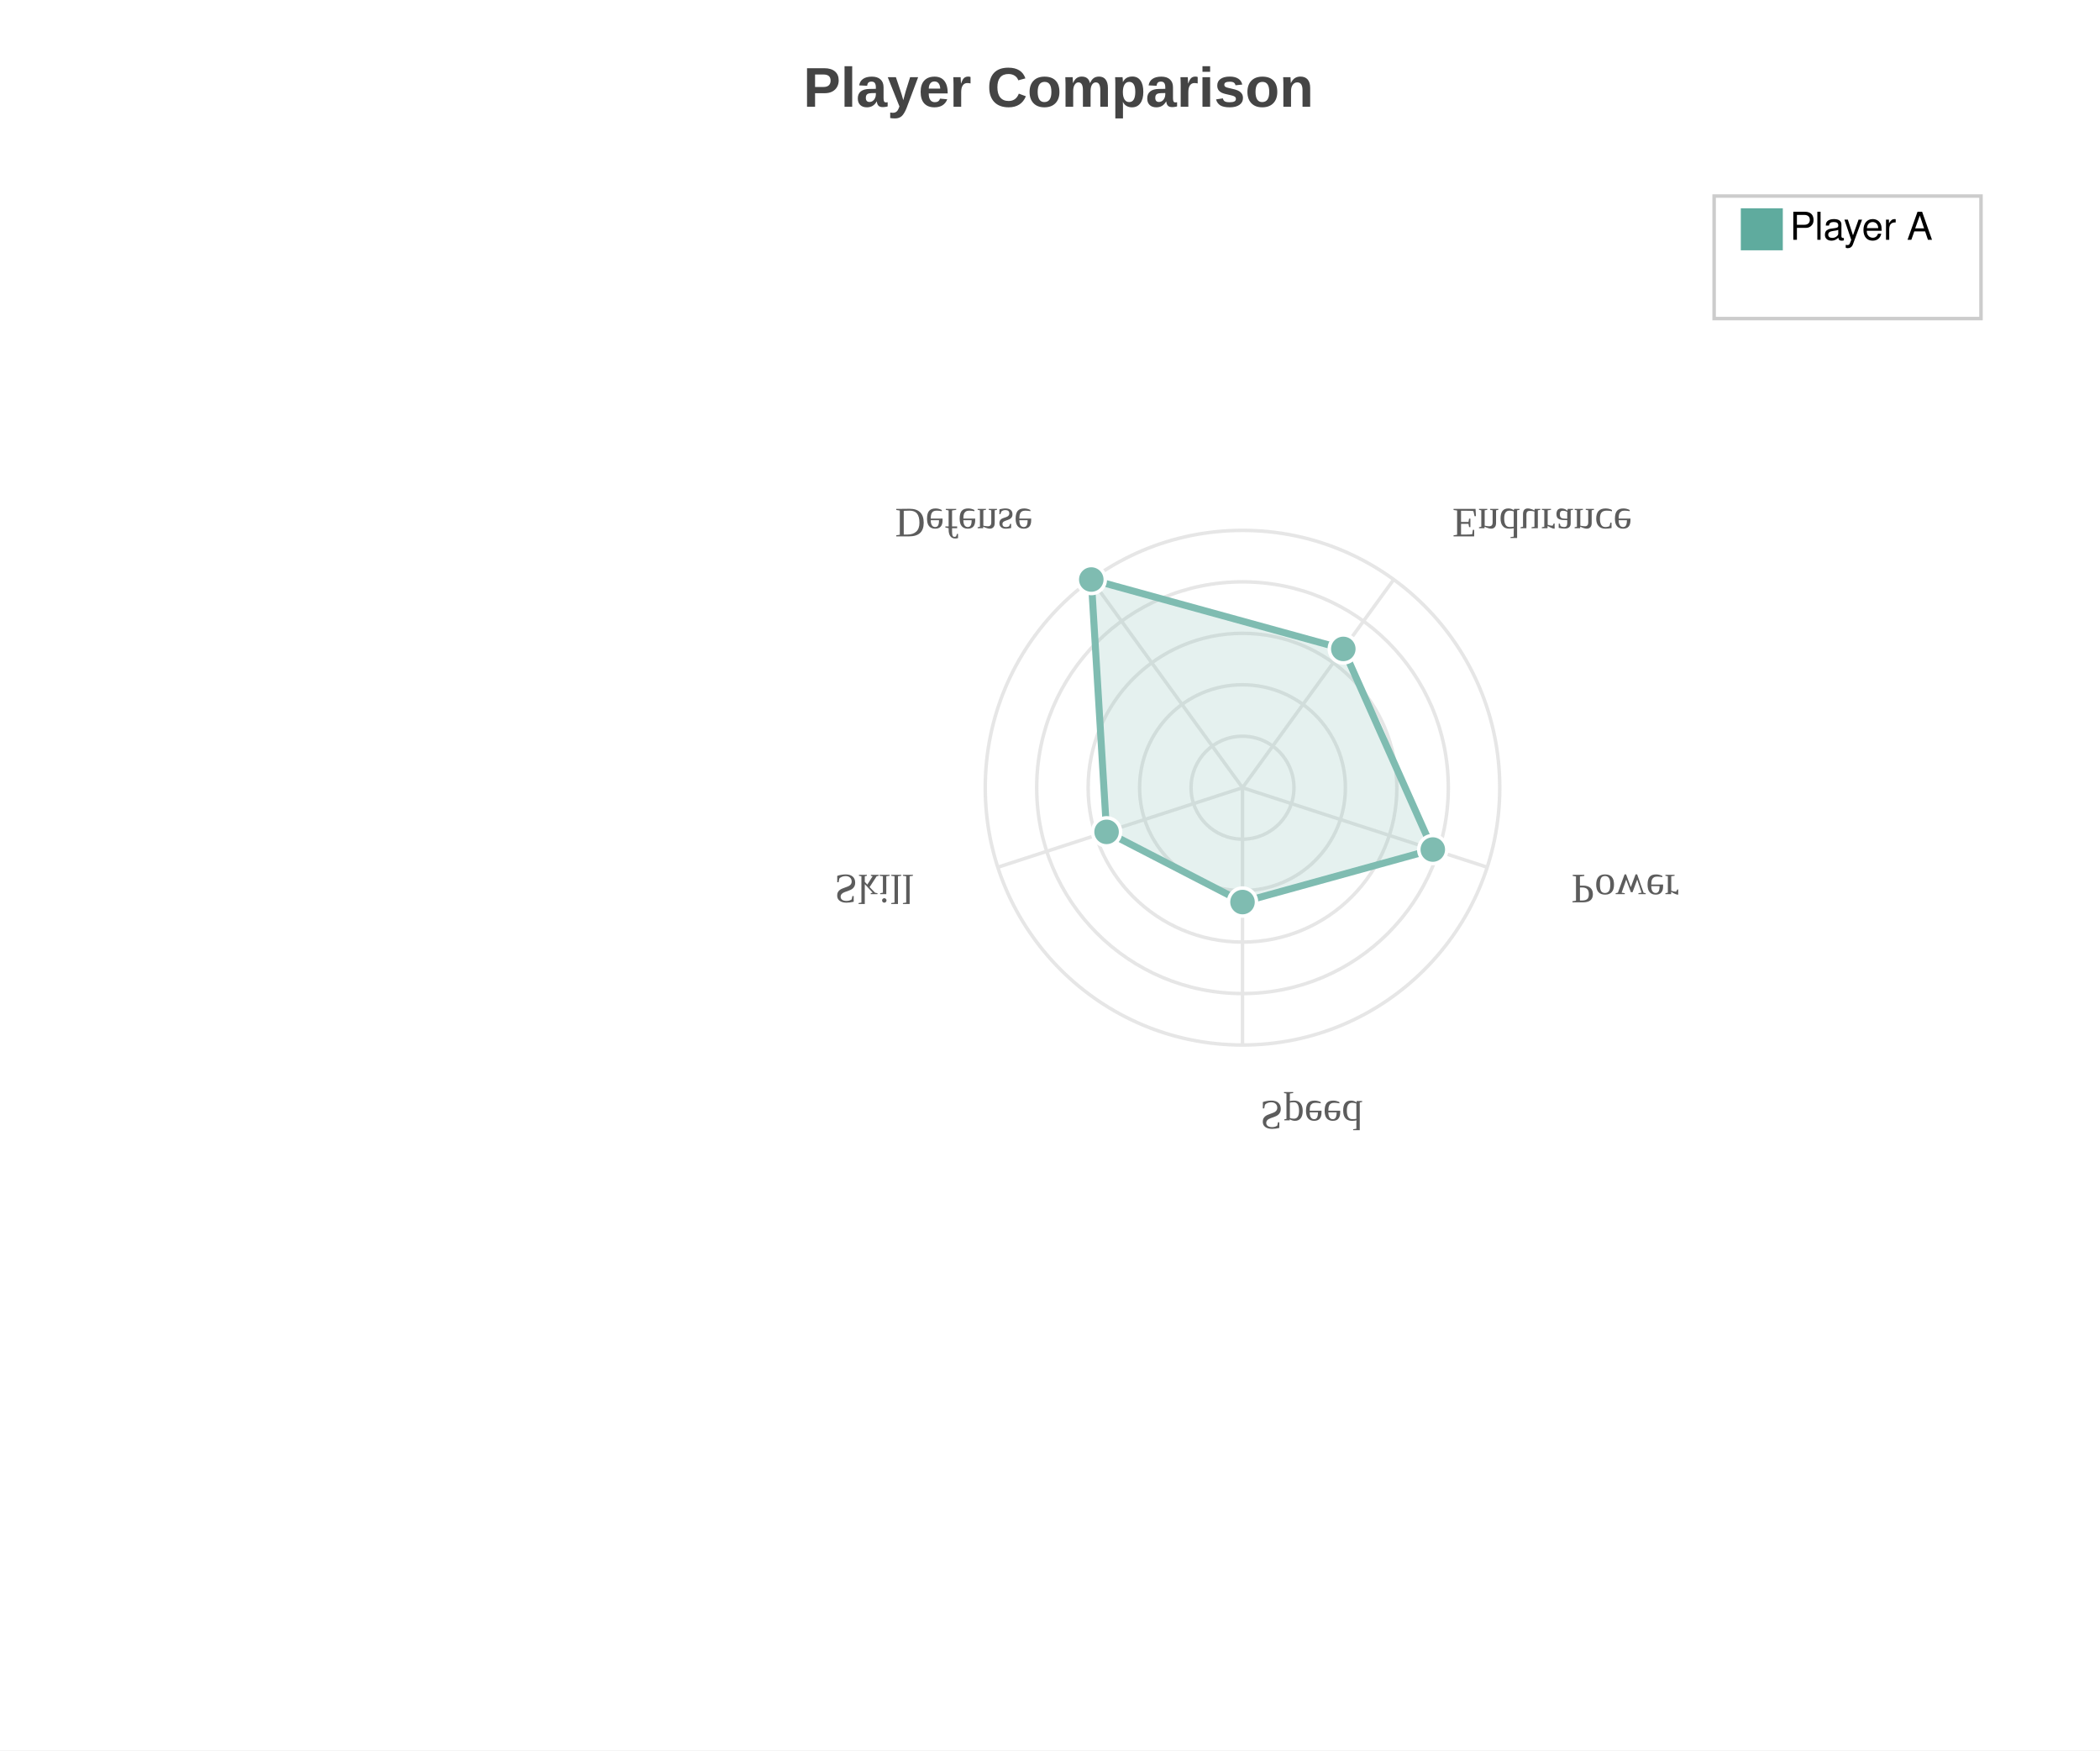
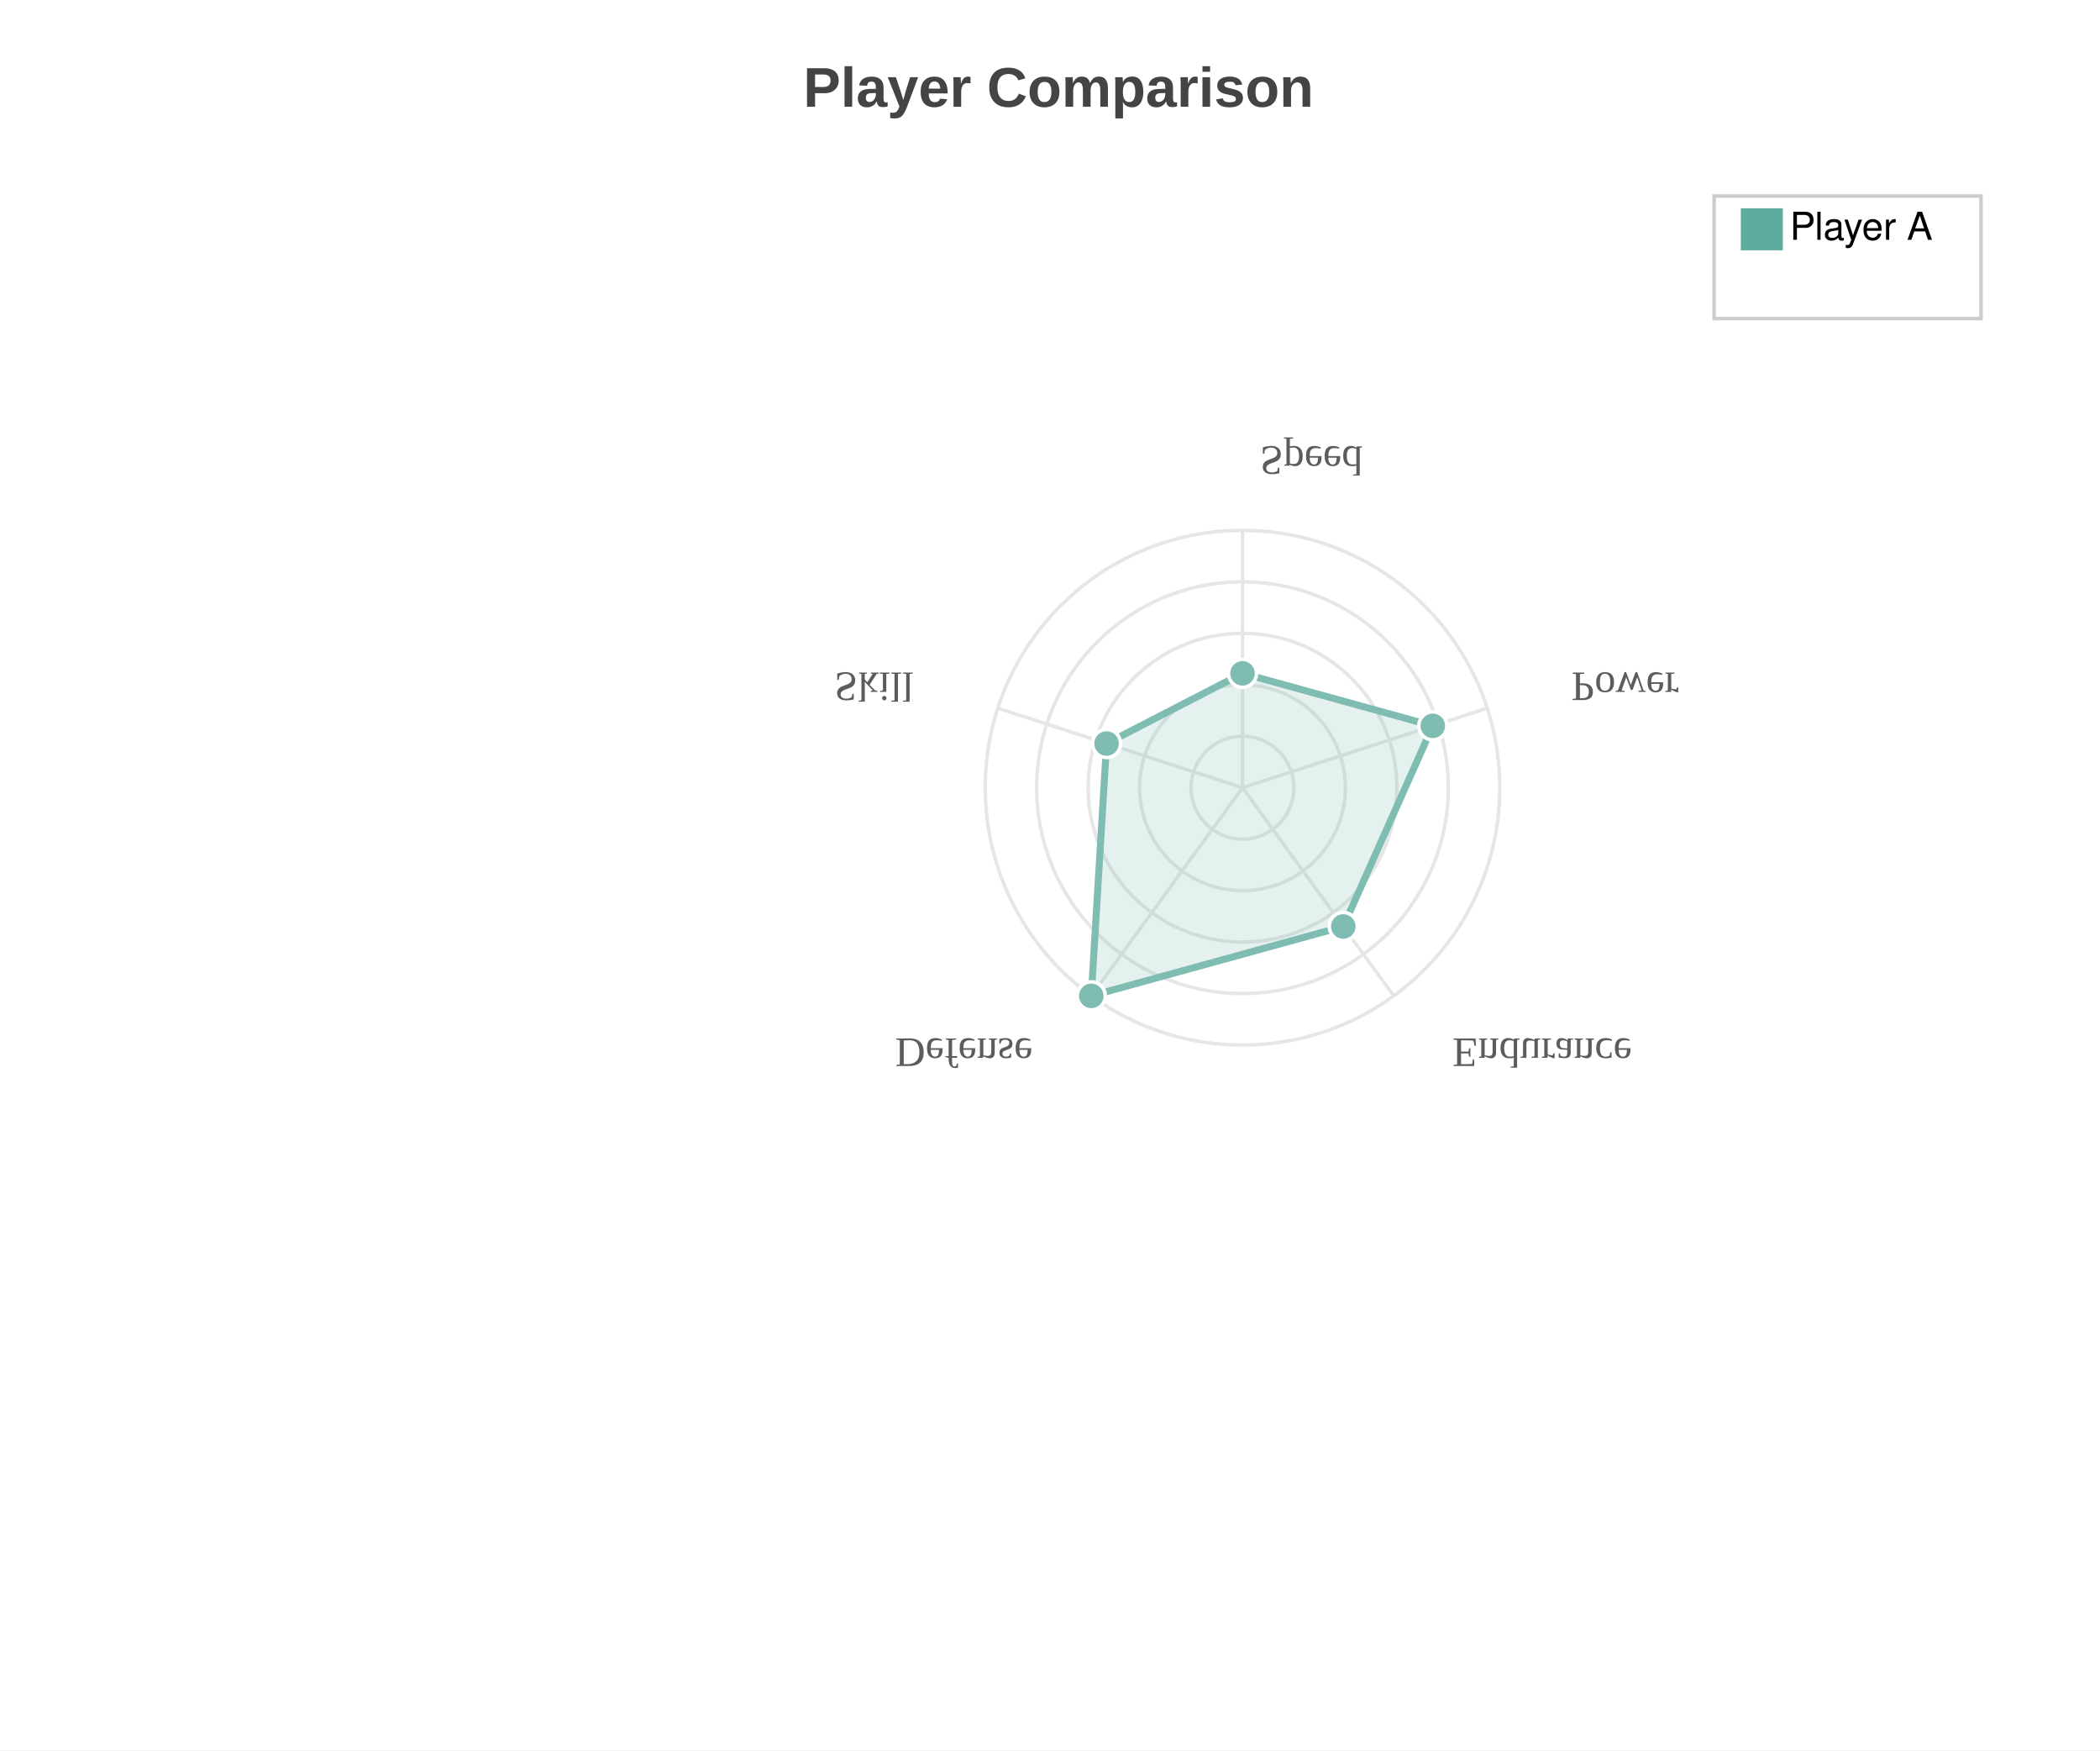
<svg xmlns="http://www.w3.org/2000/svg" width="600" height="500" viewBox="0 0 600 500">
  <path fill="white" d="M0 0 h600 v500 h-600 v-500Z" />
  <text transform="translate(-70.5, 18)" fill="#444444" font-family="Arial" font-weight="bold" font-size="16" x="300.0" y="12.5">Player Comparison</text>
  <g opacity="0.8" transform="translate(-30.0, -25.0) rotate(180, 300.0, 250.0) scale(-1, 1) translate(-515.0, 0)">
    <circle cx="300.0" cy="250.0" r="14.7" fill="none" stroke="#e0e0e0" stroke-width="1" />
    <circle cx="300.0" cy="250.0" r="29.4" fill="none" stroke="#e0e0e0" stroke-width="1" />
    <circle cx="300.0" cy="250.0" r="44.1" fill="none" stroke="#e0e0e0" stroke-width="1" />
    <circle cx="300.0" cy="250.0" r="58.8" fill="none" stroke="#e0e0e0" stroke-width="1" />
    <circle cx="300.0" cy="250.0" r="73.5" fill="none" stroke="#e0e0e0" stroke-width="1" />
-     <path d="M300.0 250.0 L300.0 176.5" stroke="#e0e0e0" stroke-width="1" />
-     <text x="305.0" y="160.5" fill="#333" font-size="12" text-anchor="start">Speed</text>
-     <path d="M300.0 250.0 L369.903 227.287" stroke="#e0e0e0" stroke-width="1" />
-     <text x="393.924" y="225.107" fill="#333" font-size="12" text-anchor="start">Power</text>
-     <path d="M300.0 250.0 L343.202 309.463" stroke="#e0e0e0" stroke-width="1" />
-     <text x="359.958" y="329.643" fill="#333" font-size="12" text-anchor="start">Endurance</text>
-     <path d="M300.0 250.0 L256.798 309.463" stroke="#e0e0e0" stroke-width="1" />
-     <text x="240.042" y="329.643" fill="#333" font-size="12" text-anchor="end">Defense</text>
-     <path d="M300.0 250.0 L230.097 227.287" stroke="#e0e0e0" stroke-width="1" />
-     <text x="206.076" y="225.107" fill="#333" font-size="12" text-anchor="end">Skill</text>
-     <path d="M300.0,217.333 354.369,232.335 328.801,289.642 256.798,309.463 261.165,237.382 Z" fill="#5fab9e" fill-opacity="0.2" stroke="#5fab9e" stroke-width="2" />
-     <circle cx="300.0" cy="217.333" r="4" fill="#5fab9e" stroke="white" stroke-width="1" />
-     <circle cx="354.369" cy="232.335" r="4" fill="#5fab9e" stroke="white" stroke-width="1" />
-     <circle cx="328.801" cy="289.642" r="4" fill="#5fab9e" stroke="white" stroke-width="1" />
-     <circle cx="256.798" cy="309.463" r="4" fill="#5fab9e" stroke="white" stroke-width="1" />
-     <circle cx="261.165" cy="237.382" r="4" fill="#5fab9e" stroke="white" stroke-width="1" />
+     <path d="M300.0 250.0 L300.0 323.5" stroke="#e0e0e0" stroke-width="1" />
+     <text x="305.0" y="347.5" fill="#333" font-size="12" text-anchor="start">Speed</text>
+     <path d="M300.0 250.0 L369.903 272.713" stroke="#e0e0e0" stroke-width="1" />
+     <text x="393.924" y="282.893" fill="#333" font-size="12" text-anchor="start">Power</text>
+     <path d="M300.0 250.0 L343.202 190.537" stroke="#e0e0e0" stroke-width="1" />
+     <text x="359.958" y="178.357" fill="#333" font-size="12" text-anchor="start">Endurance</text>
+     <path d="M300.0 250.0 L256.798 190.537" stroke="#e0e0e0" stroke-width="1" />
+     <text x="240.042" y="178.357" fill="#333" font-size="12" text-anchor="end">Defense</text>
+     <path d="M300.0 250.0 L230.097 272.713" stroke="#e0e0e0" stroke-width="1" />
+     <text x="206.076" y="282.893" fill="#333" font-size="12" text-anchor="end">Skill</text>
+     <path d="M300.0,282.667 354.369,267.665 328.801,210.358 256.798,190.537 261.165,262.618 Z" fill="#5fab9e" fill-opacity="0.2" stroke="#5fab9e" stroke-width="2" />
+     <circle cx="300.0" cy="282.667" r="4" fill="#5fab9e" stroke="white" stroke-width="1" />
+     <circle cx="354.369" cy="267.665" r="4" fill="#5fab9e" stroke="white" stroke-width="1" />
+     <circle cx="328.801" cy="210.358" r="4" fill="#5fab9e" stroke="white" stroke-width="1" />
+     <circle cx="256.798" cy="190.537" r="4" fill="#5fab9e" stroke="white" stroke-width="1" />
+     <circle cx="261.165" cy="262.618" r="4" fill="#5fab9e" stroke="white" stroke-width="1" />
  </g>
  <g>
    <rect transform="translate(-7.625, -3.5)" x="497.375" y="59.5" width="76.25" height="35.0" fill="#ffffff" stroke="#CCCCCC" />
    <g transform="translate(0, 12)">
      <rect y="47.5" x="497.375" width="12" height="12" fill="#5fab9e" />
      <text y="56.5" x="511.375" font-size="11" font-family="Helvetica">Player A</text>
    </g>
  </g>
</svg>
